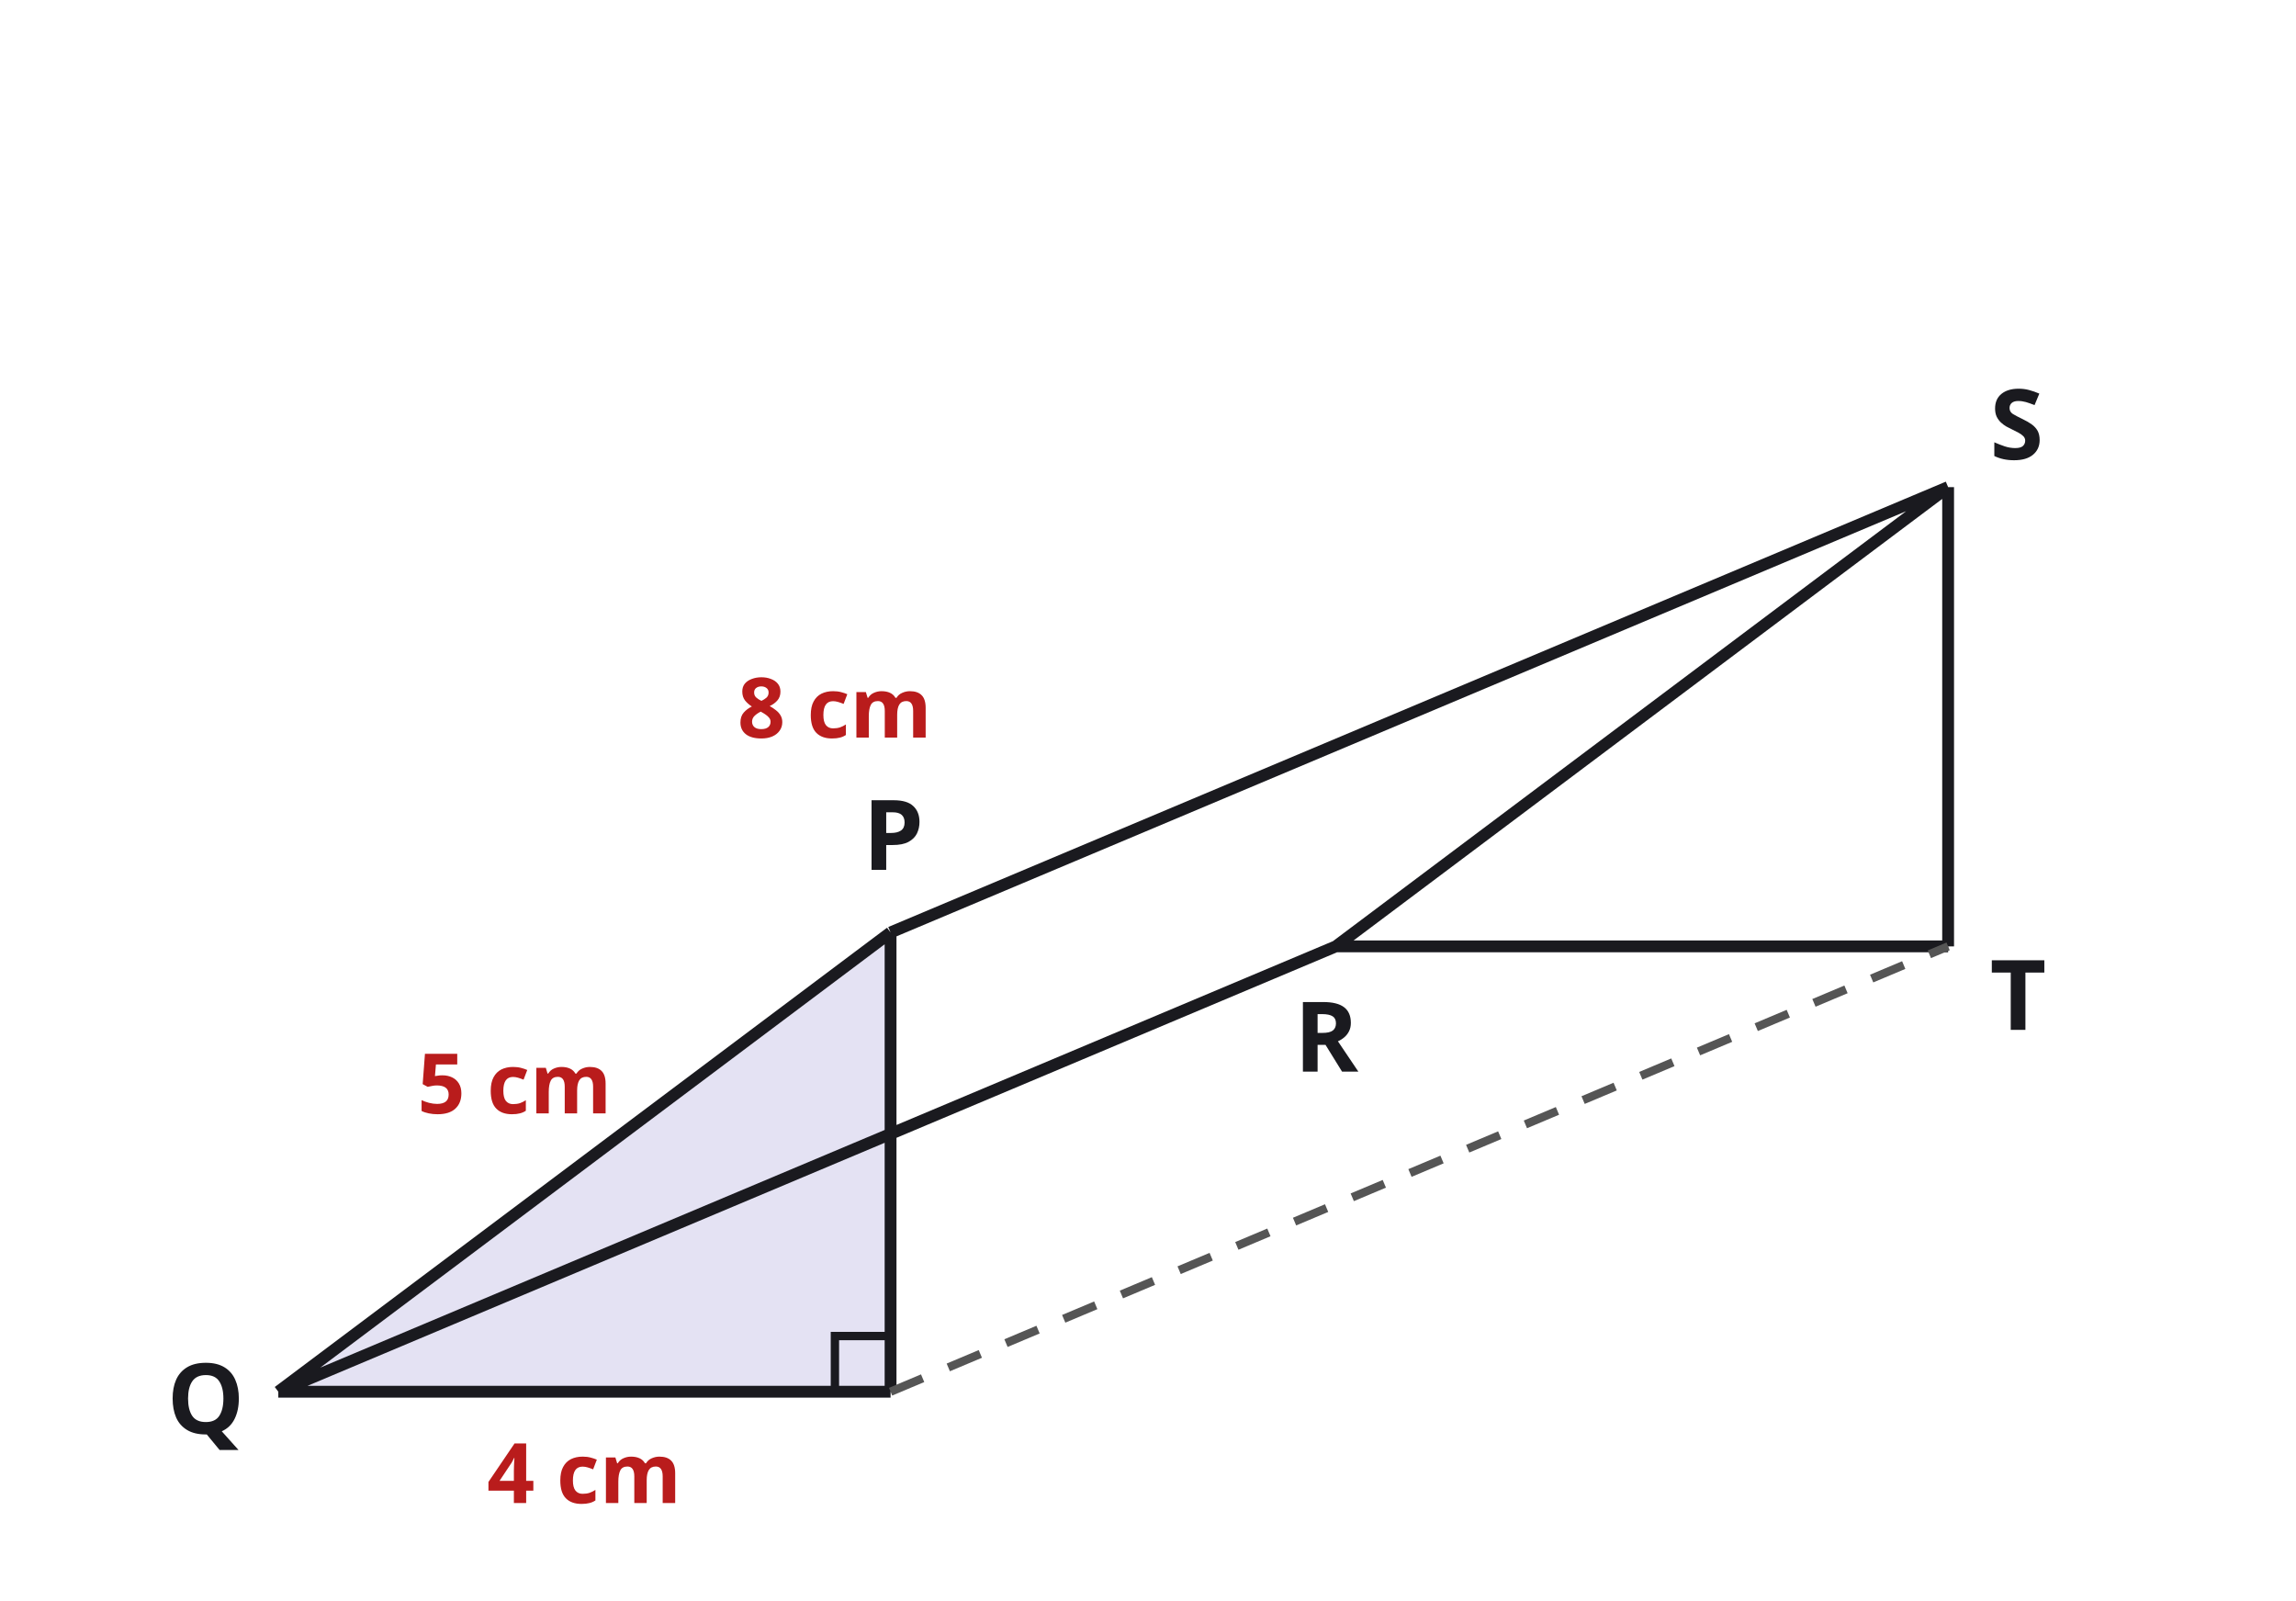
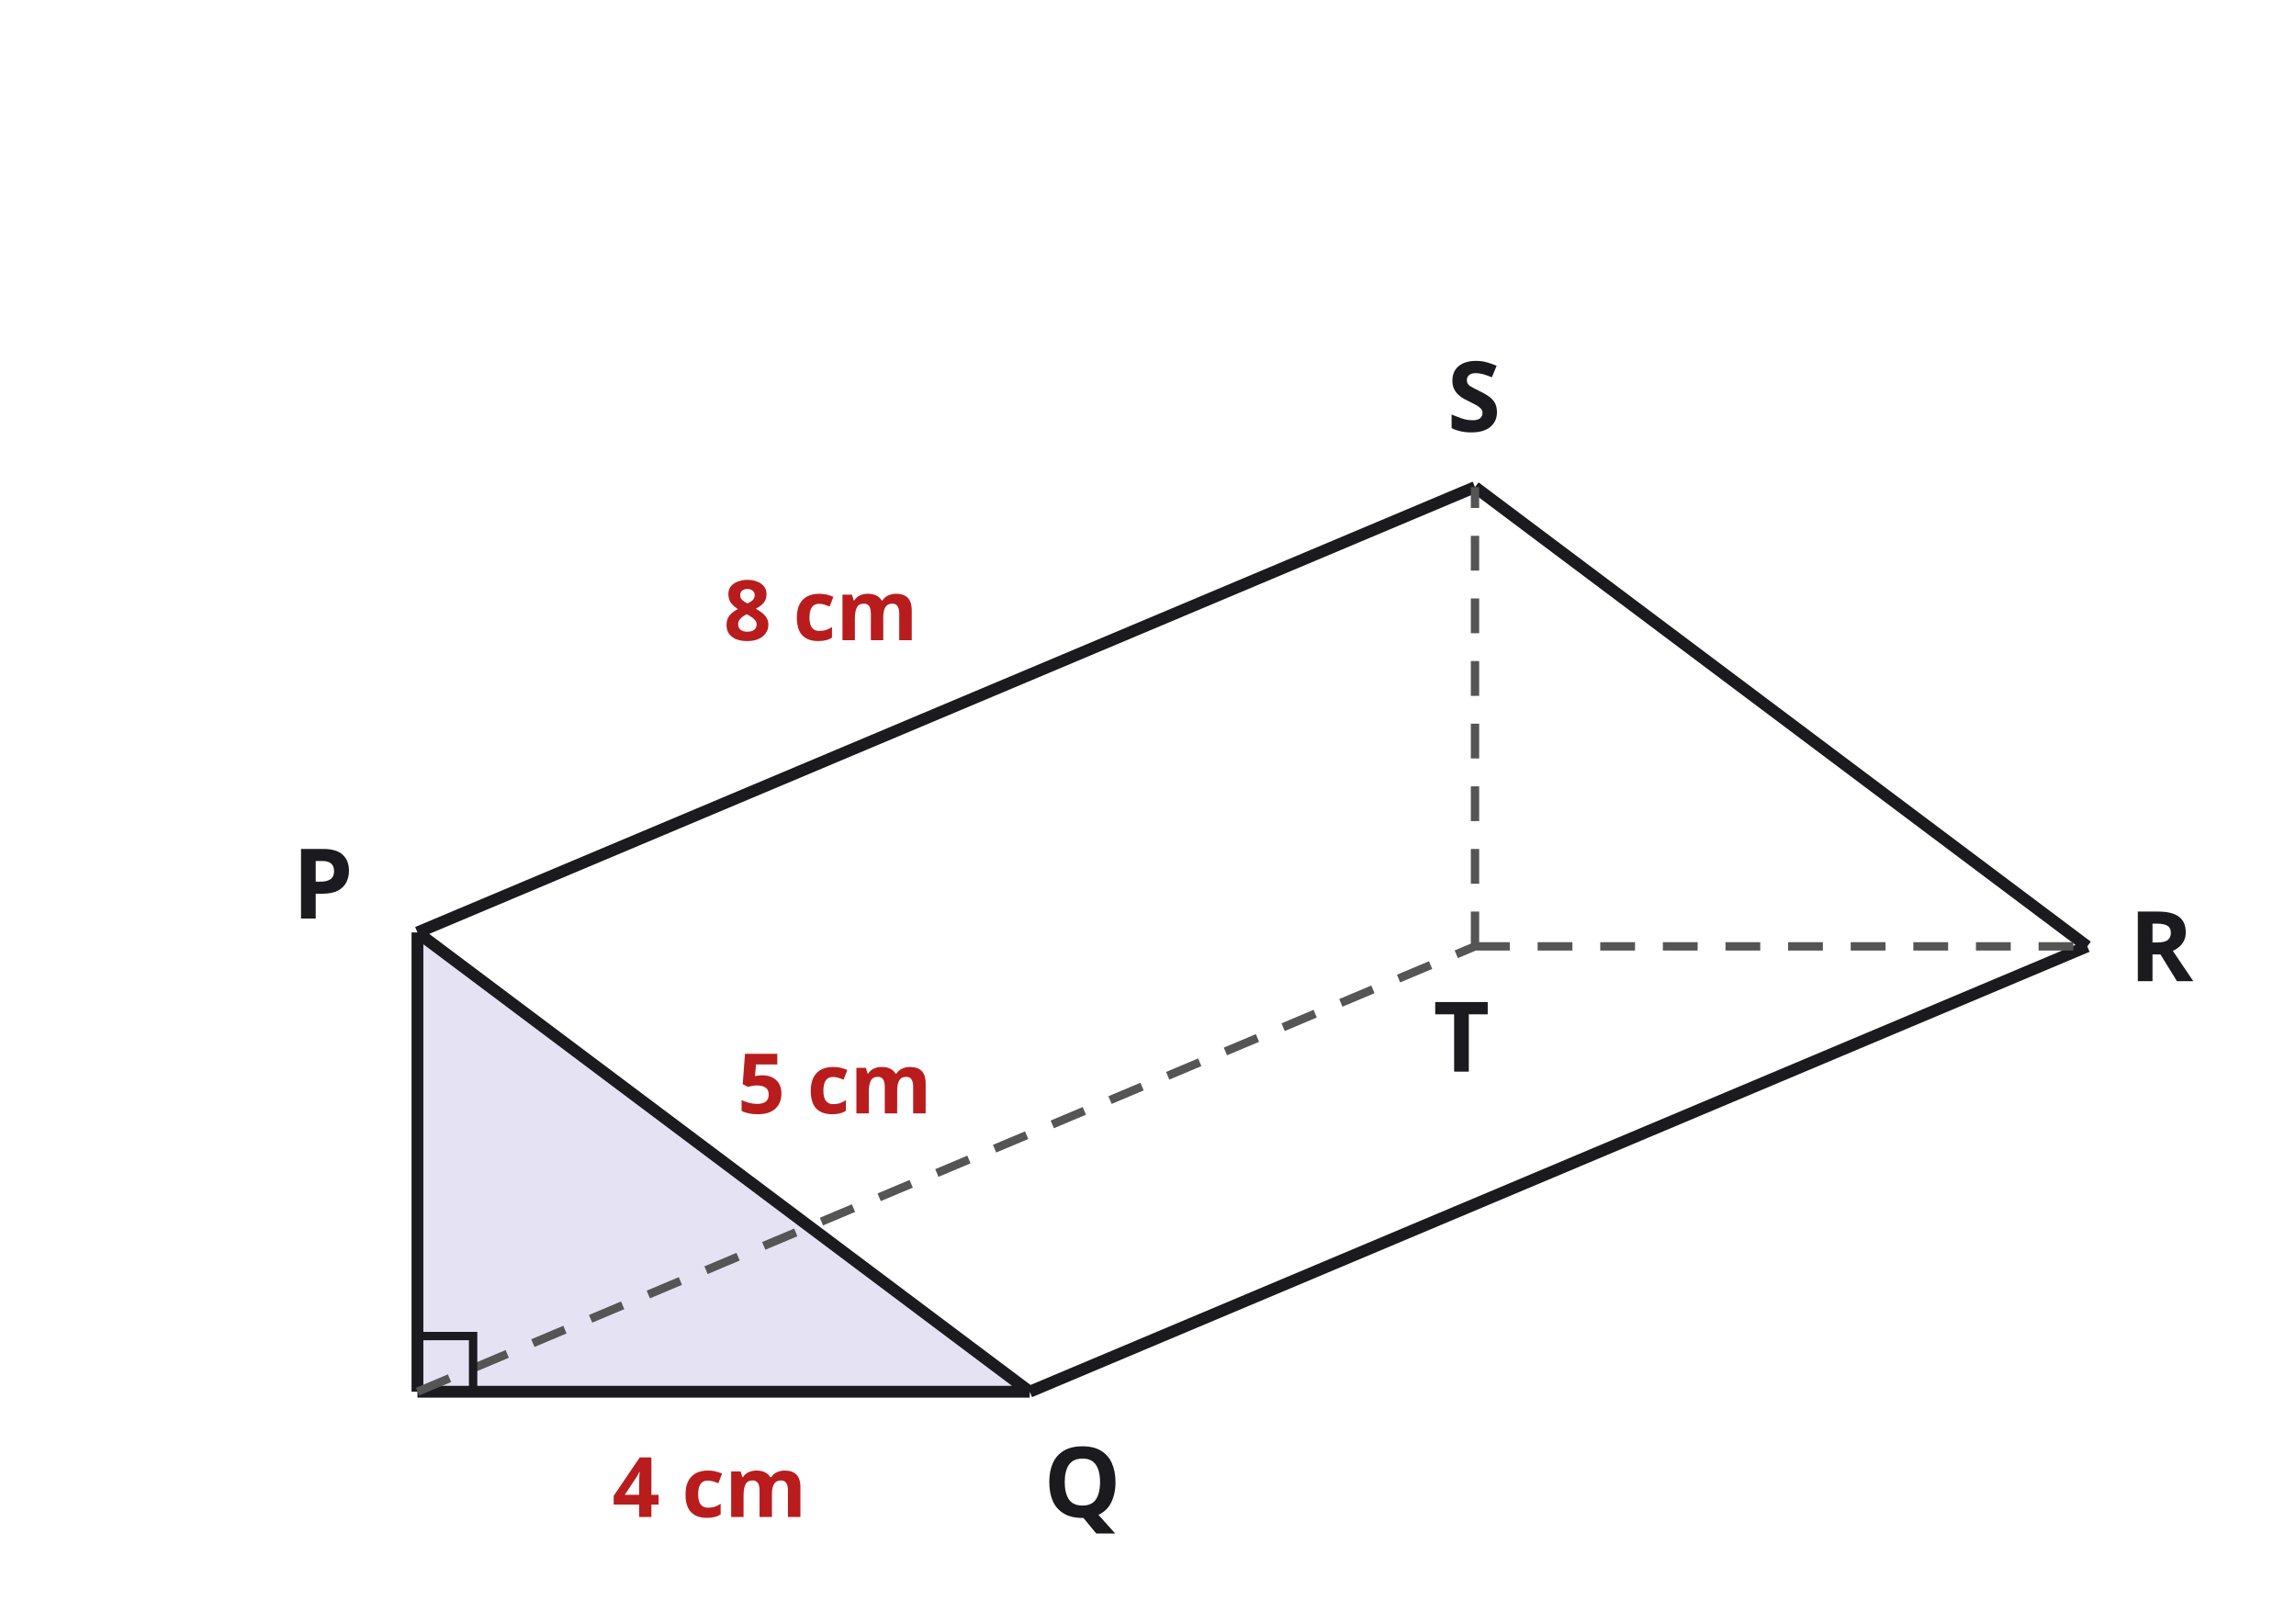
- <svg xmlns="http://www.w3.org/2000/svg" viewBox="0 0 330 230" width="330" height="230" role="img" aria-label="A right triangular prism 8 cm long whose cross-section is a right-angled triangle with hypotenuse 5 cm and one shorter side 4 cm">
-   <path d="M40.0 200.0 L128.0 134.0 L128.0 200.0 Z" fill="#3f2fa8" fill-opacity="0.14" stroke="none" />
+ <svg xmlns="http://www.w3.org/2000/svg" viewBox="0 0 330 230" width="330" height="230" role="img" aria-label="A right triangular prism 8 cm long lying on its rectangular base; the front cross-section is a right-angled triangle with hypotenuse 5 cm and one shorter side 4 cm along the base; the hidden edges are dashed">
+   <path d="M60.0 134.0 L60.0 200.0 L148.0 200.0 Z" fill="#3f2fa8" fill-opacity="0.14" stroke="none" />
  <g fill="none" stroke="#1a1a1f" stroke-width="1.7">
-     <path d="M40.0 200.0 L128.0 134.0 M128.0 134.0 L280.0 70.0 M280.0 70.0 L192.0 136.0 M192.0 136.0 L40.0 200.0 M280.0 70.0 L280.0 136.0 M280.0 136.0 L192.0 136.0 M40.0 200.0 L128.0 200.0 M128.0 200.0 L128.0 134.0" />
+     <path d="M60.0 134.0 L60.0 200.0 M60.0 200.0 L148.0 200.0 M148.0 200.0 L60.0 134.0 M60.0 134.0 L212.0 70.0 M148.0 200.0 L300.0 136.0 M212.0 70.0 L300.0 136.0" />
  </g>
  <g fill="none" stroke="#555" stroke-width="1.2" stroke-dasharray="5 4">
-     <path d="M128.0 200.0 L280.0 136.0" />
+     <path d="M60.0 200.0 L212.0 136.0 M212.0 136.0 L212.0 70.0 M212.0 136.0 L300.0 136.0" />
  </g>
-   <path d="M120.0 200.0 L120.0 192.0 L128.0 192.0" fill="none" stroke="#1a1a1f" stroke-width="1.2" />
-   <text x="124.0" y="125.0" font-family="system-ui, sans-serif" font-size="14" font-weight="700" fill="#1a1a1f">P</text>
-   <text x="24.0" y="206.0" font-family="system-ui, sans-serif" font-size="14" font-weight="700" fill="#1a1a1f">Q</text>
-   <text x="186.0" y="154.0" font-family="system-ui, sans-serif" font-size="14" font-weight="700" fill="#1a1a1f">R</text>
-   <text x="286.0" y="66.0" font-family="system-ui, sans-serif" font-size="14" font-weight="700" fill="#1a1a1f">S</text>
-   <text x="286.0" y="148.0" font-family="system-ui, sans-serif" font-size="14" font-weight="700" fill="#1a1a1f">T</text>
-   <text x="60.0" y="160.0" font-family="system-ui, sans-serif" font-size="12" font-weight="700" fill="#b91c1c">5 cm</text>
-   <text x="70.0" y="216.0" font-family="system-ui, sans-serif" font-size="12" font-weight="700" fill="#b91c1c">4 cm</text>
-   <text x="106.0" y="106.0" font-family="system-ui, sans-serif" font-size="12" font-weight="700" fill="#b91c1c">8 cm</text>
+   <path d="M68.0 200.0 L68.0 192.0 L60.0 192.0" fill="none" stroke="#1a1a1f" stroke-width="1.2" />
+   <text x="42.0" y="132.0" font-family="system-ui, sans-serif" font-size="14" font-weight="700" fill="#1a1a1f">P</text>
+   <text x="150.0" y="218.0" font-family="system-ui, sans-serif" font-size="14" font-weight="700" fill="#1a1a1f">Q</text>
+   <text x="306.0" y="141.0" font-family="system-ui, sans-serif" font-size="14" font-weight="700" fill="#1a1a1f">R</text>
+   <text x="208.0" y="62.0" font-family="system-ui, sans-serif" font-size="14" font-weight="700" fill="#1a1a1f">S</text>
+   <text x="206.0" y="154.0" font-family="system-ui, sans-serif" font-size="14" font-weight="700" fill="#1a1a1f">T</text>
+   <text x="106.0" y="160.0" font-family="system-ui, sans-serif" font-size="12" font-weight="700" fill="#b91c1c">5 cm</text>
+   <text x="88.0" y="218.0" font-family="system-ui, sans-serif" font-size="12" font-weight="700" fill="#b91c1c">4 cm</text>
+   <text x="104.0" y="92.0" font-family="system-ui, sans-serif" font-size="12" font-weight="700" fill="#b91c1c">8 cm</text>
</svg>
